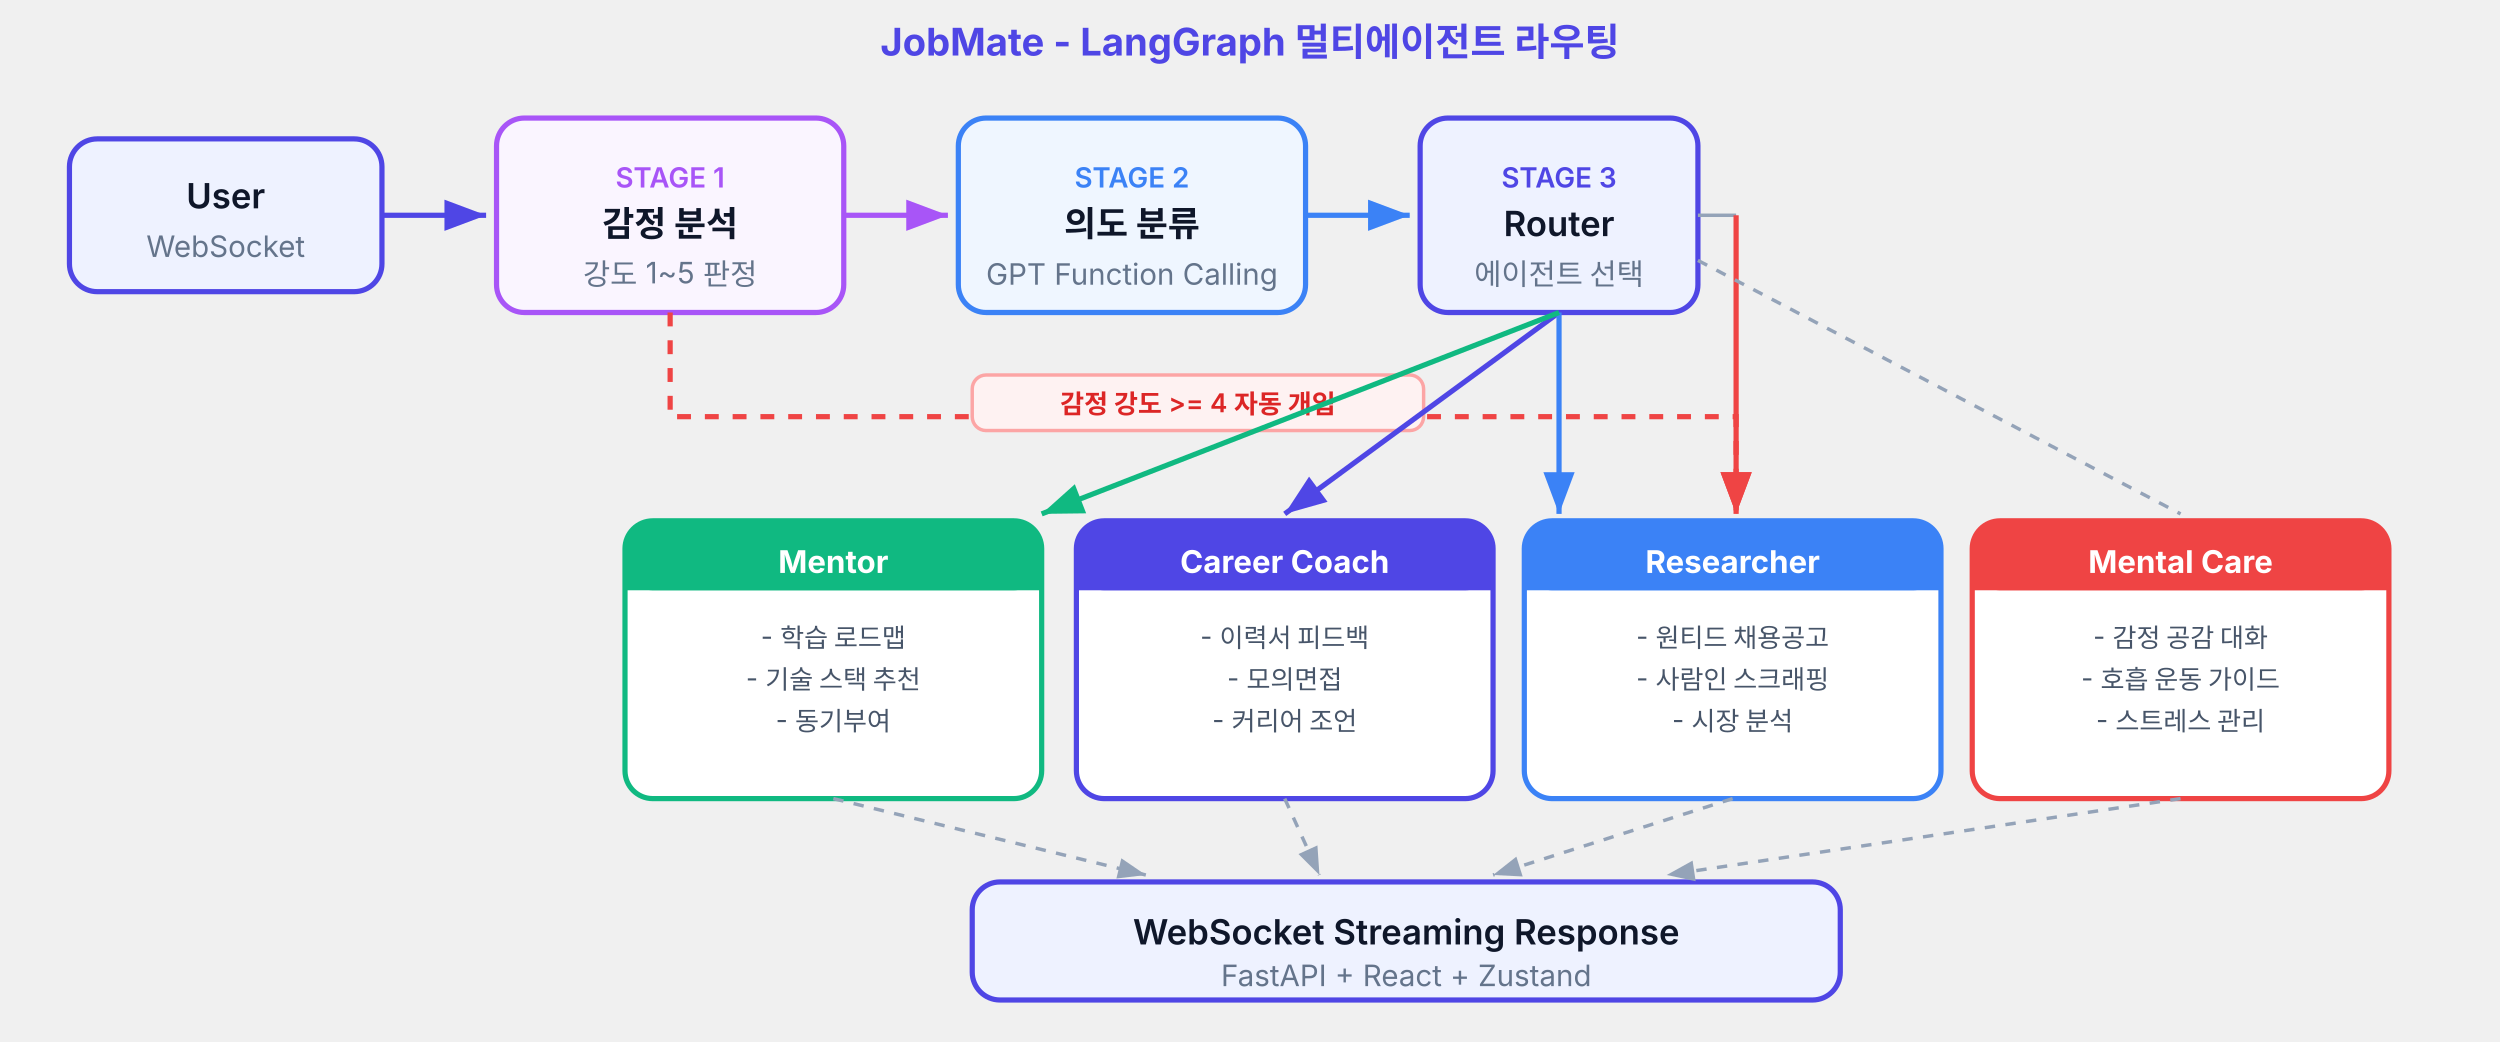
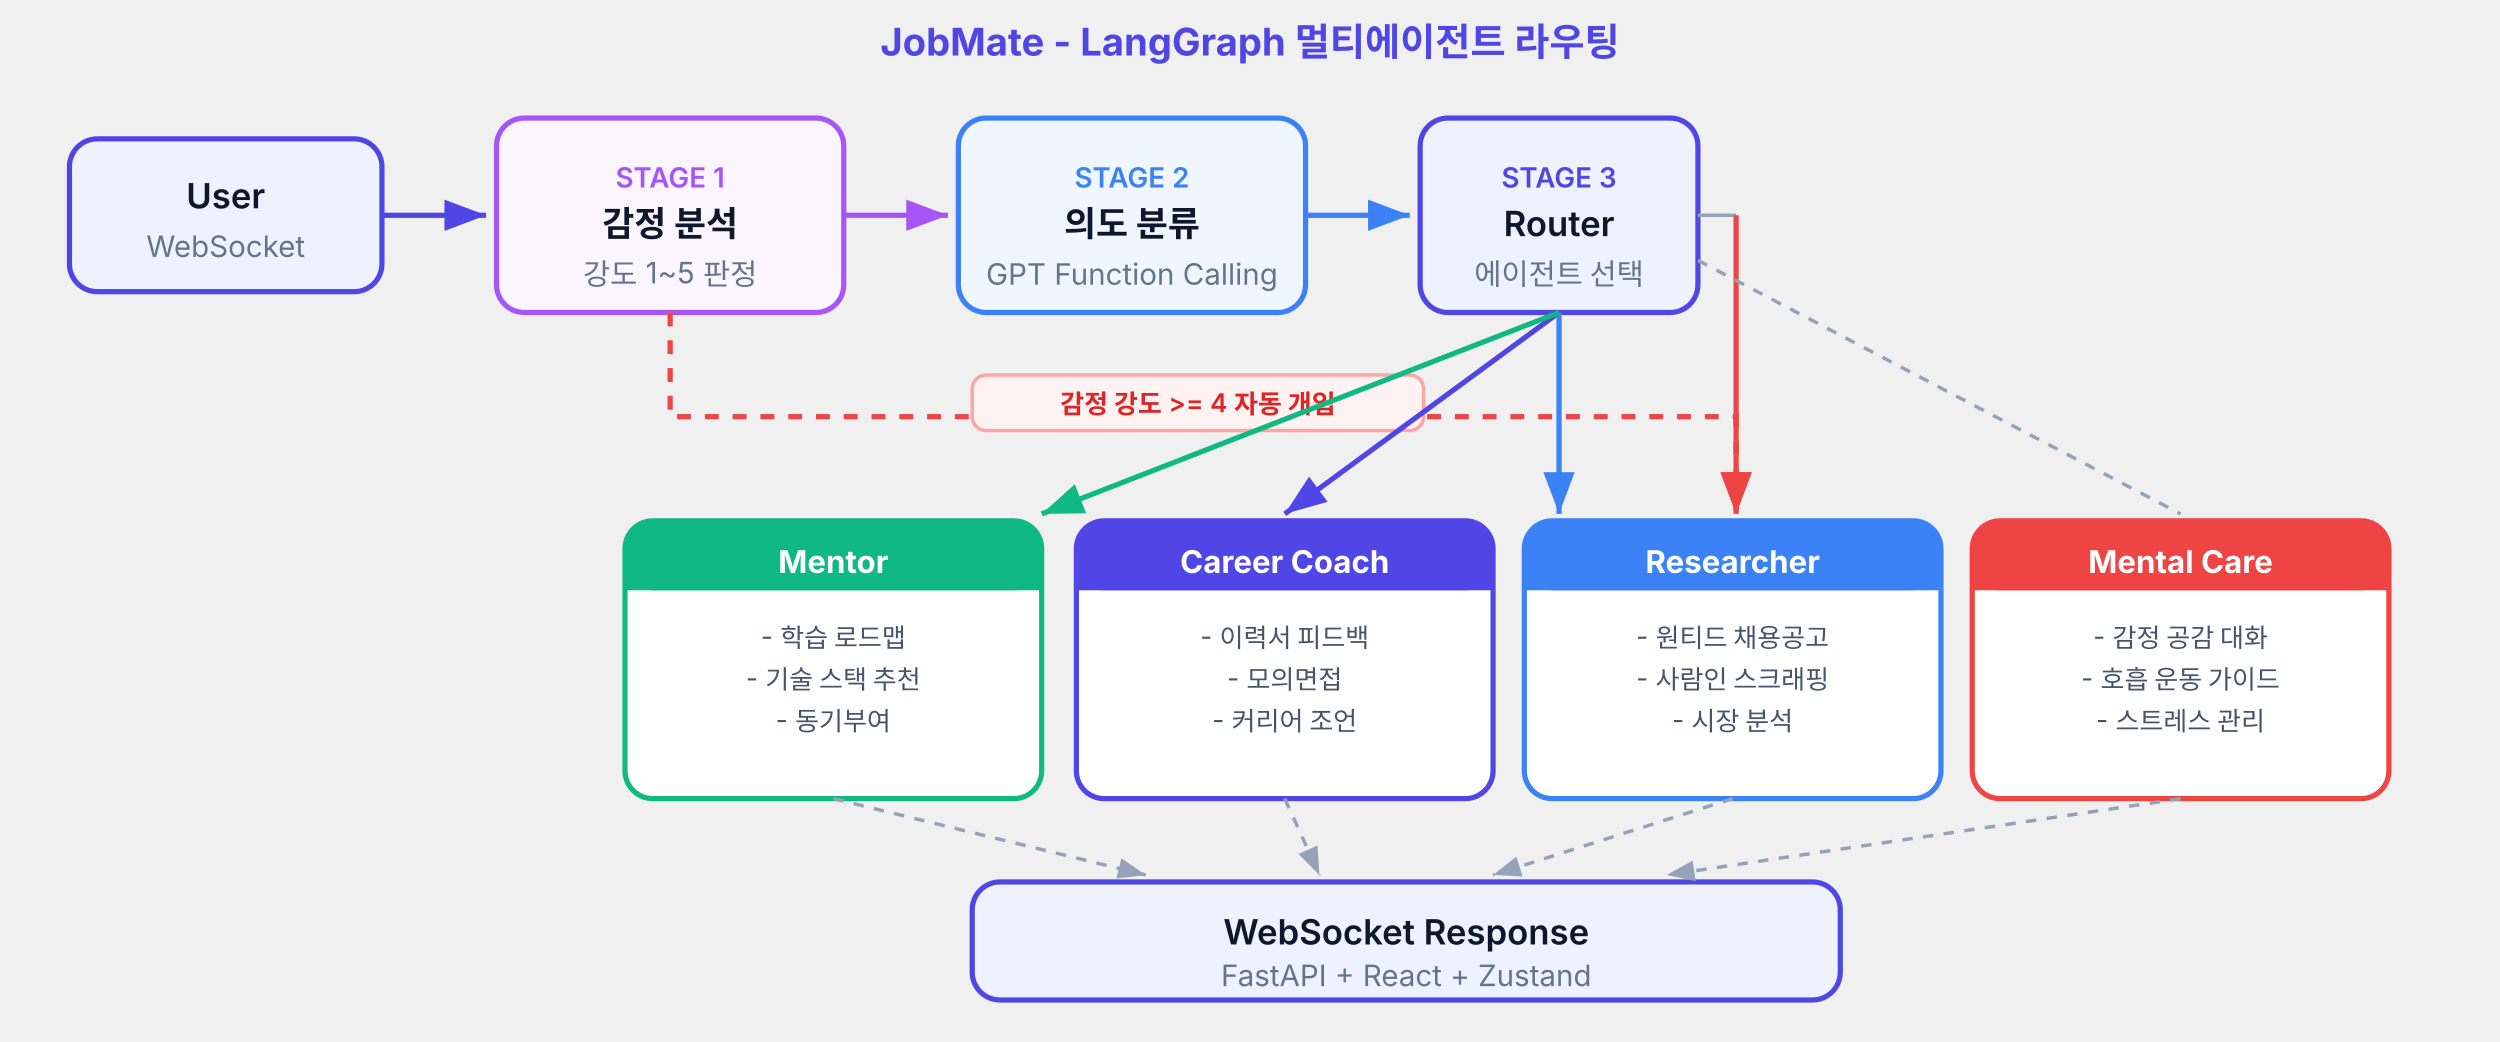
<svg xmlns="http://www.w3.org/2000/svg" viewBox="0 0 720 300" fill="none">
  <style>
    text { font-family: 'Pretendard Variable', 'Inter', system-ui, sans-serif; }
    .title { font-size: 11px; font-weight: 700; fill: #4f46e5; }
    .label { font-size: 10px; font-weight: 600; fill: #0f172a; }
    .sublabel { font-size: 8.5px; fill: #64748b; }
    .tool { font-size: 7.5px; fill: #475569; }
    .agent-name { font-size: 9px; font-weight: 700; }
  </style>
  <text x="360" y="16" text-anchor="middle" class="title">JobMate  -  LangGraph 멀티에이전트 라우팅</text>
  <rect x="20" y="40" width="90" height="44" rx="8" fill="#eef2ff" stroke="#4f46e5" stroke-width="1.5" />
  <text x="65" y="60" text-anchor="middle" class="label">User</text>
  <text x="65" y="74" text-anchor="middle" class="sublabel">WebSocket</text>
  <line x1="110" y1="62" x2="140" y2="62" stroke="#4f46e5" stroke-width="1.5" marker-end="url(#mBlue)" />
  <rect x="143" y="34" width="100" height="56" rx="8" fill="#faf5ff" stroke="#a855f7" stroke-width="1.5" />
  <text x="193" y="54" text-anchor="middle" style="font-size:8px;font-weight:600;fill:#a855f7;">STAGE 1</text>
  <text x="193" y="68" text-anchor="middle" class="label">감정 분석</text>
  <text x="193" y="82" text-anchor="middle" class="sublabel">강도 1~5 판정</text>
  <line x1="243" y1="62" x2="273" y2="62" stroke="#a855f7" stroke-width="1.5" marker-end="url(#mPurple)" />
  <rect x="276" y="34" width="100" height="56" rx="8" fill="#eff6ff" stroke="#3b82f6" stroke-width="1.5" />
  <text x="326" y="54" text-anchor="middle" style="font-size:8px;font-weight:600;fill:#3b82f6;">STAGE 2</text>
  <text x="326" y="68" text-anchor="middle" class="label">의도 분류</text>
  <text x="326" y="82" text-anchor="middle" class="sublabel">GPT Function Calling</text>
  <path d="M193,90 L193,120 L500,120 L500,148" stroke="#ef4444" stroke-width="1.5" stroke-dasharray="4" marker-end="url(#mRed)" />
  <rect x="280" y="108" width="130" height="16" rx="4" fill="#fef2f2" stroke="#fca5a5" stroke-width="1" />
  <text x="345" y="119" text-anchor="middle" style="font-size:7.5px;fill:#dc2626;font-weight:600;">감정 강도 &gt;= 4 자동 개입</text>
  <line x1="376" y1="62" x2="406" y2="62" stroke="#3b82f6" stroke-width="1.5" marker-end="url(#mBlue2)" />
  <rect x="409" y="34" width="80" height="56" rx="8" fill="#eef2ff" stroke="#4f46e5" stroke-width="1.5" />
  <text x="449" y="54" text-anchor="middle" style="font-size:8px;font-weight:600;fill:#4f46e5;">STAGE 3</text>
  <text x="449" y="68" text-anchor="middle" class="label">Router</text>
  <text x="449" y="82" text-anchor="middle" class="sublabel">에이전트 선택</text>
  <line x1="449" y1="90" x2="370" y2="148" stroke="#4f46e5" stroke-width="1.5" marker-end="url(#mBlue)" />
  <rect x="310" y="150" width="120" height="80" rx="8" fill="#fff" stroke="#4f46e5" stroke-width="1.5" />
  <rect x="310" y="150" width="120" height="20" rx="8" fill="#4f46e5" />
  <rect x="310" y="162" width="120" height="8" fill="#4f46e5" />
  <text x="370" y="165" text-anchor="middle" class="agent-name" fill="#fff">Career Coach</text>
  <text x="370" y="186" text-anchor="middle" class="tool">- 이력서 피드백</text>
  <text x="370" y="198" text-anchor="middle" class="tool">- 모의면접</text>
  <text x="370" y="210" text-anchor="middle" class="tool">- 커리어 조언</text>
  <line x1="449" y1="90" x2="449" y2="148" stroke="#3b82f6" stroke-width="1.5" marker-end="url(#mBlue2)" />
  <rect x="439" y="150" width="120" height="80" rx="8" fill="#fff" stroke="#3b82f6" stroke-width="1.5" />
  <rect x="439" y="150" width="120" height="20" rx="8" fill="#3b82f6" />
  <rect x="439" y="162" width="120" height="8" fill="#3b82f6" />
  <text x="499" y="165" text-anchor="middle" class="agent-name" fill="#fff">Researcher</text>
  <text x="499" y="186" text-anchor="middle" class="tool">- 원티드 채용공고</text>
  <text x="499" y="198" text-anchor="middle" class="tool">- 사람인 스크래핑</text>
  <text x="499" y="210" text-anchor="middle" class="tool">- 시장 분석</text>
  <line x1="489" y1="62" x2="500" y2="62" stroke="#94a3b8" stroke-width="1" />
  <line x1="500" y1="62" x2="500" y2="148" stroke="#ef4444" stroke-width="1.5" marker-end="url(#mRed)" />
  <rect x="568" y="150" width="120" height="80" rx="8" fill="#fff" stroke="#ef4444" stroke-width="1.5" />
  <rect x="568" y="150" width="120" height="20" rx="8" fill="#ef4444" />
  <rect x="568" y="162" width="120" height="8" fill="#ef4444" />
  <text x="628" y="165" text-anchor="middle" class="agent-name" fill="#fff">Mental Care</text>
  <text x="628" y="186" text-anchor="middle" class="tool">- 감정 공감 대화</text>
  <text x="628" y="198" text-anchor="middle" class="tool">- 호흡 운동 가이드</text>
  <text x="628" y="210" text-anchor="middle" class="tool">- 스트레스 관리</text>
  <line x1="500" y1="90" x2="568" y2="150" stroke="#ef4444" stroke-width="0" />
  <line x1="489" y1="75" x2="628" y2="148" stroke="#94a3b8" stroke-width="1" stroke-dasharray="3" />
  <rect x="180" y="150" width="120" height="80" rx="8" fill="#fff" stroke="#10b981" stroke-width="1.5" />
  <rect x="180" y="150" width="120" height="20" rx="8" fill="#10b981" />
  <rect x="180" y="162" width="120" height="8" fill="#10b981" />
  <text x="240" y="165" text-anchor="middle" class="agent-name" fill="#fff">Mentor</text>
  <text x="240" y="186" text-anchor="middle" class="tool">- 학습 로드맵</text>
  <text x="240" y="198" text-anchor="middle" class="tool">- 기술 스택 추천</text>
  <text x="240" y="210" text-anchor="middle" class="tool">- 동기부여</text>
  <line x1="449" y1="90" x2="300" y2="148" stroke="#10b981" stroke-width="1.5" marker-end="url(#mGreen)" />
  <rect x="280" y="254" width="250" height="34" rx="8" fill="#eef2ff" stroke="#4f46e5" stroke-width="1.5" />
-   <text x="405" y="272" text-anchor="middle" class="label">WebSocket Streaming Response</text>
+   <text x="405" y="272" text-anchor="middle" class="label">WebSocket Response</text>
  <text x="405" y="284" text-anchor="middle" class="sublabel">FastAPI + React + Zustand</text>
  <line x1="240" y1="230" x2="330" y2="252" stroke="#94a3b8" stroke-width="1" stroke-dasharray="3" marker-end="url(#mGray)" />
  <line x1="370" y1="230" x2="380" y2="252" stroke="#94a3b8" stroke-width="1" stroke-dasharray="3" marker-end="url(#mGray)" />
  <line x1="499" y1="230" x2="430" y2="252" stroke="#94a3b8" stroke-width="1" stroke-dasharray="3" marker-end="url(#mGray)" />
  <line x1="628" y1="230" x2="480" y2="252" stroke="#94a3b8" stroke-width="1" stroke-dasharray="3" marker-end="url(#mGray)" />
  <defs>
    <marker id="mBlue" markerWidth="8" markerHeight="6" refX="8" refY="3" orient="auto">
      <path d="M0,0 L8,3 L0,6" fill="#4f46e5" />
    </marker>
    <marker id="mBlue2" markerWidth="8" markerHeight="6" refX="8" refY="3" orient="auto">
      <path d="M0,0 L8,3 L0,6" fill="#3b82f6" />
    </marker>
    <marker id="mPurple" markerWidth="8" markerHeight="6" refX="8" refY="3" orient="auto">
      <path d="M0,0 L8,3 L0,6" fill="#a855f7" />
    </marker>
    <marker id="mGreen" markerWidth="8" markerHeight="6" refX="8" refY="3" orient="auto">
      <path d="M0,0 L8,3 L0,6" fill="#10b981" />
    </marker>
    <marker id="mRed" markerWidth="8" markerHeight="6" refX="8" refY="3" orient="auto">
      <path d="M0,0 L8,3 L0,6" fill="#ef4444" />
    </marker>
    <marker id="mGray" markerWidth="8" markerHeight="6" refX="8" refY="3" orient="auto">
      <path d="M0,0 L8,3 L0,6" fill="#94a3b8" />
    </marker>
  </defs>
</svg>
